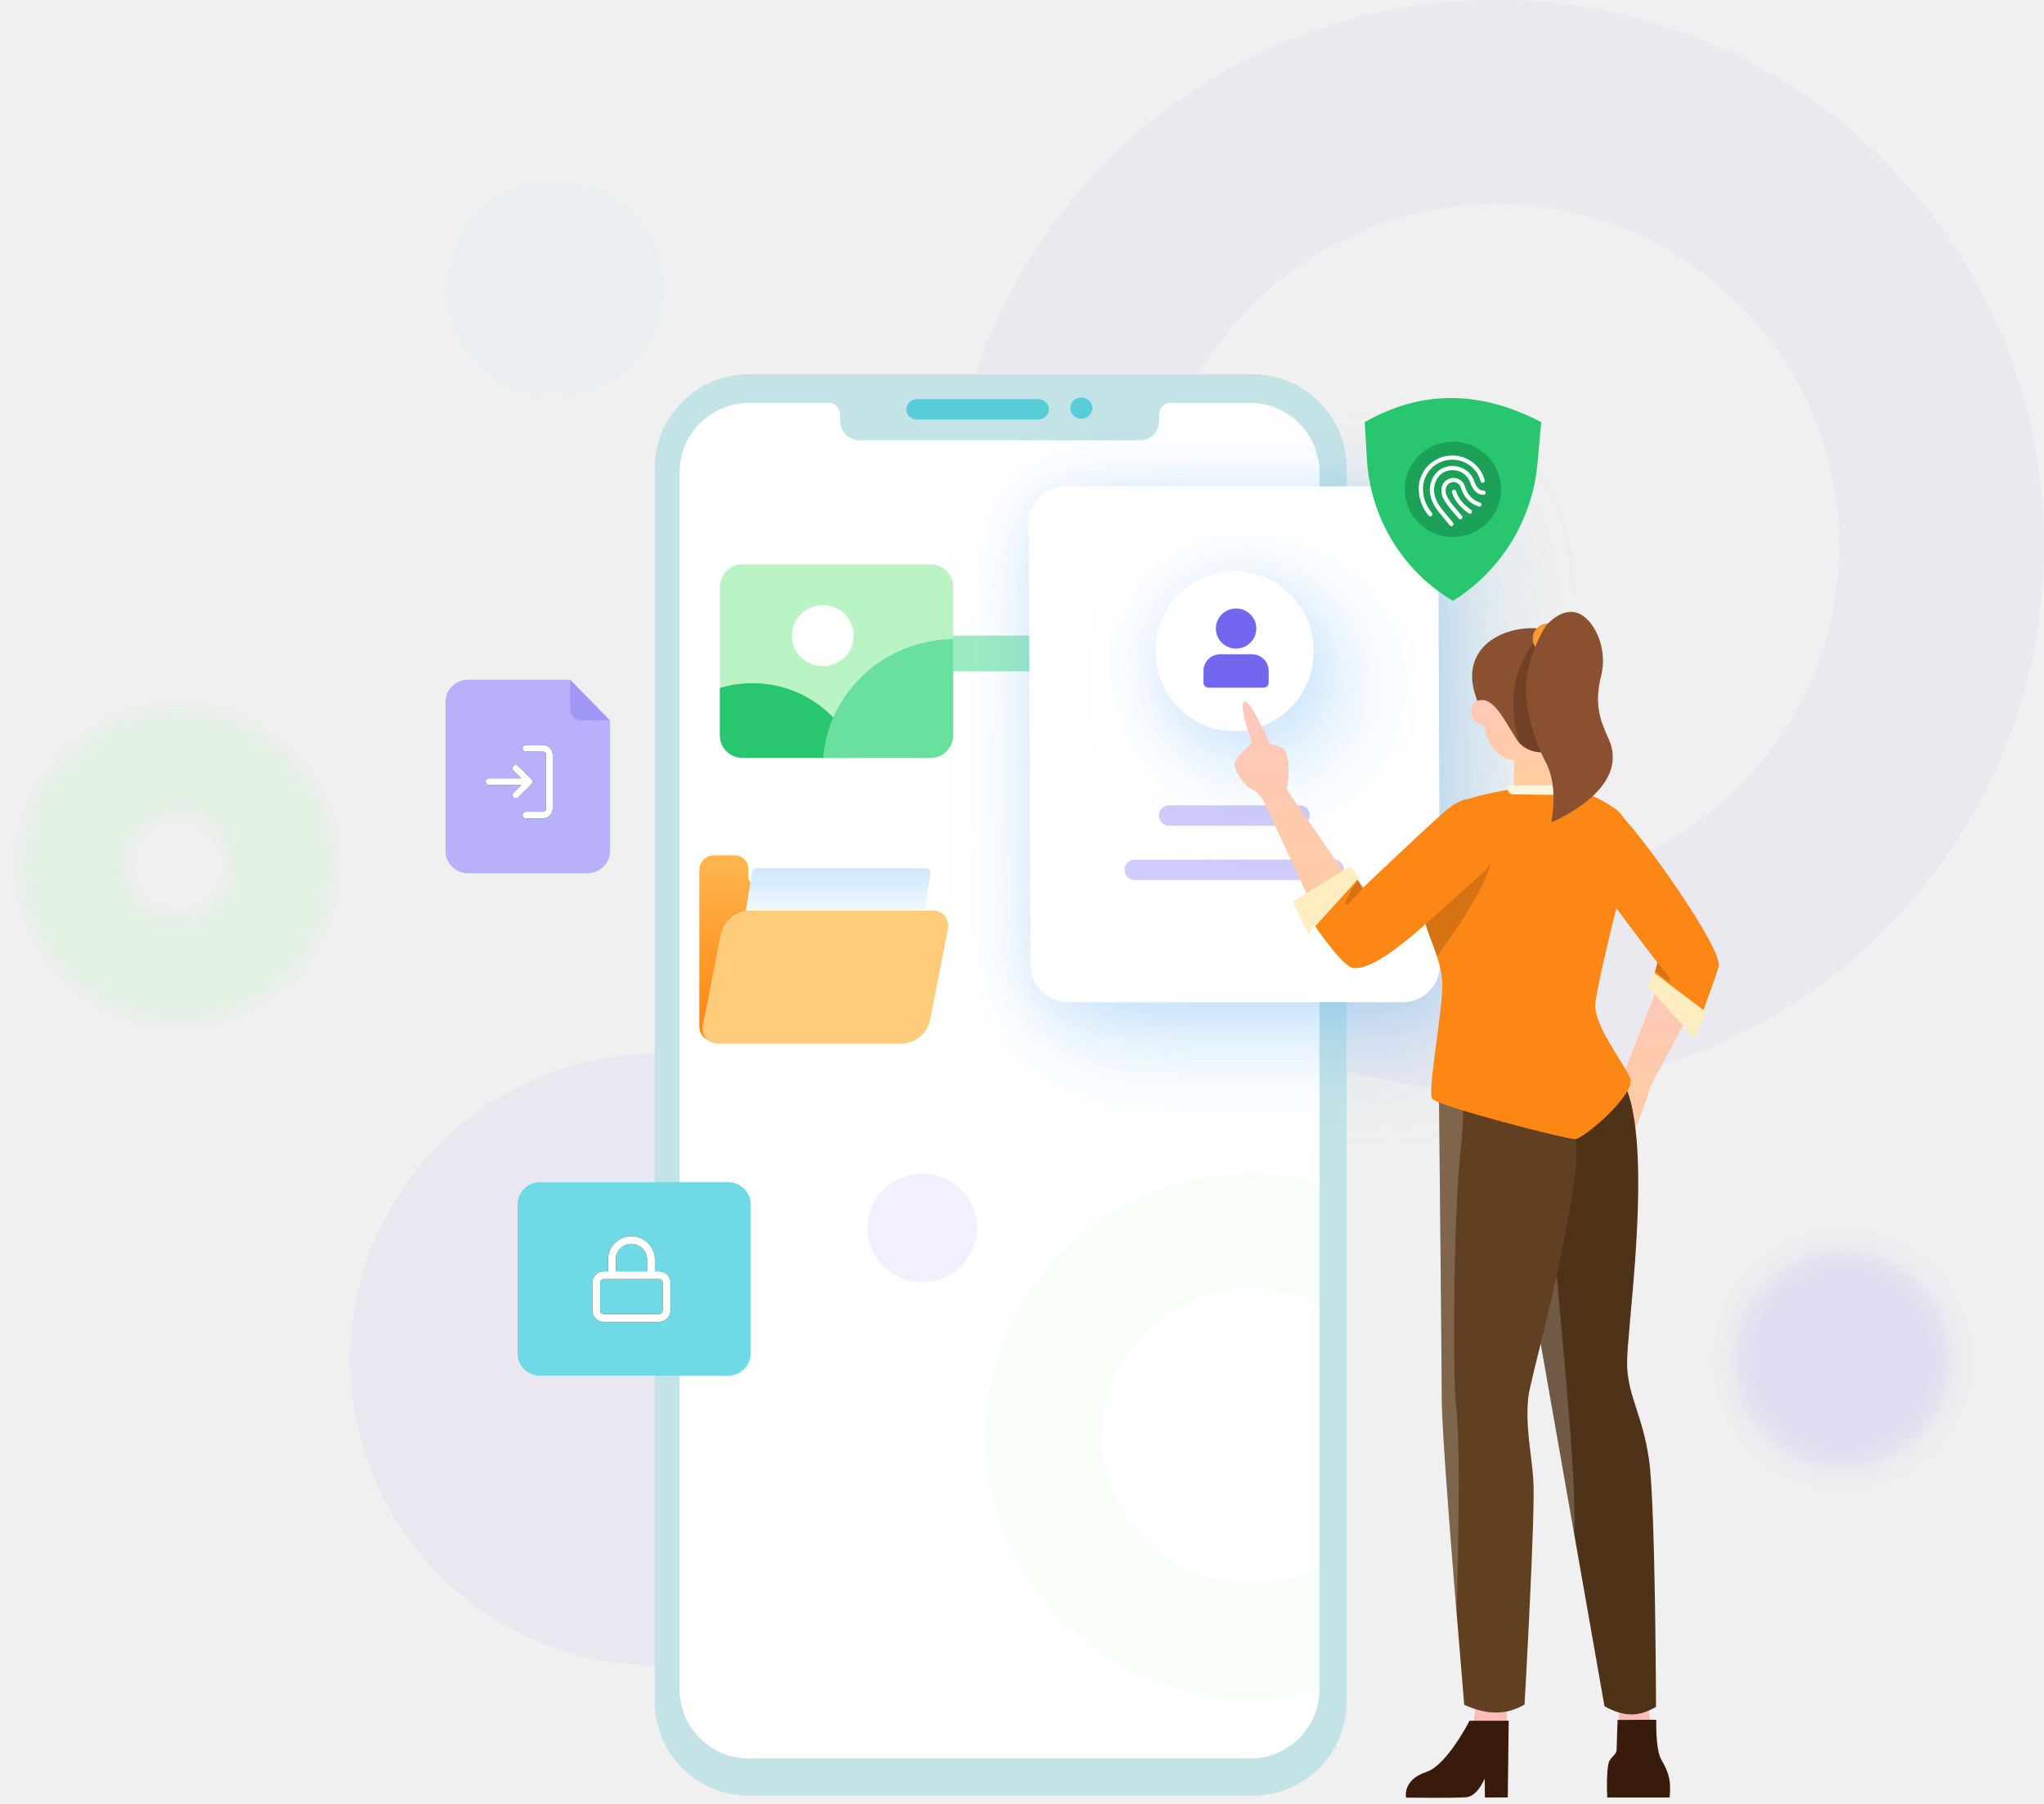
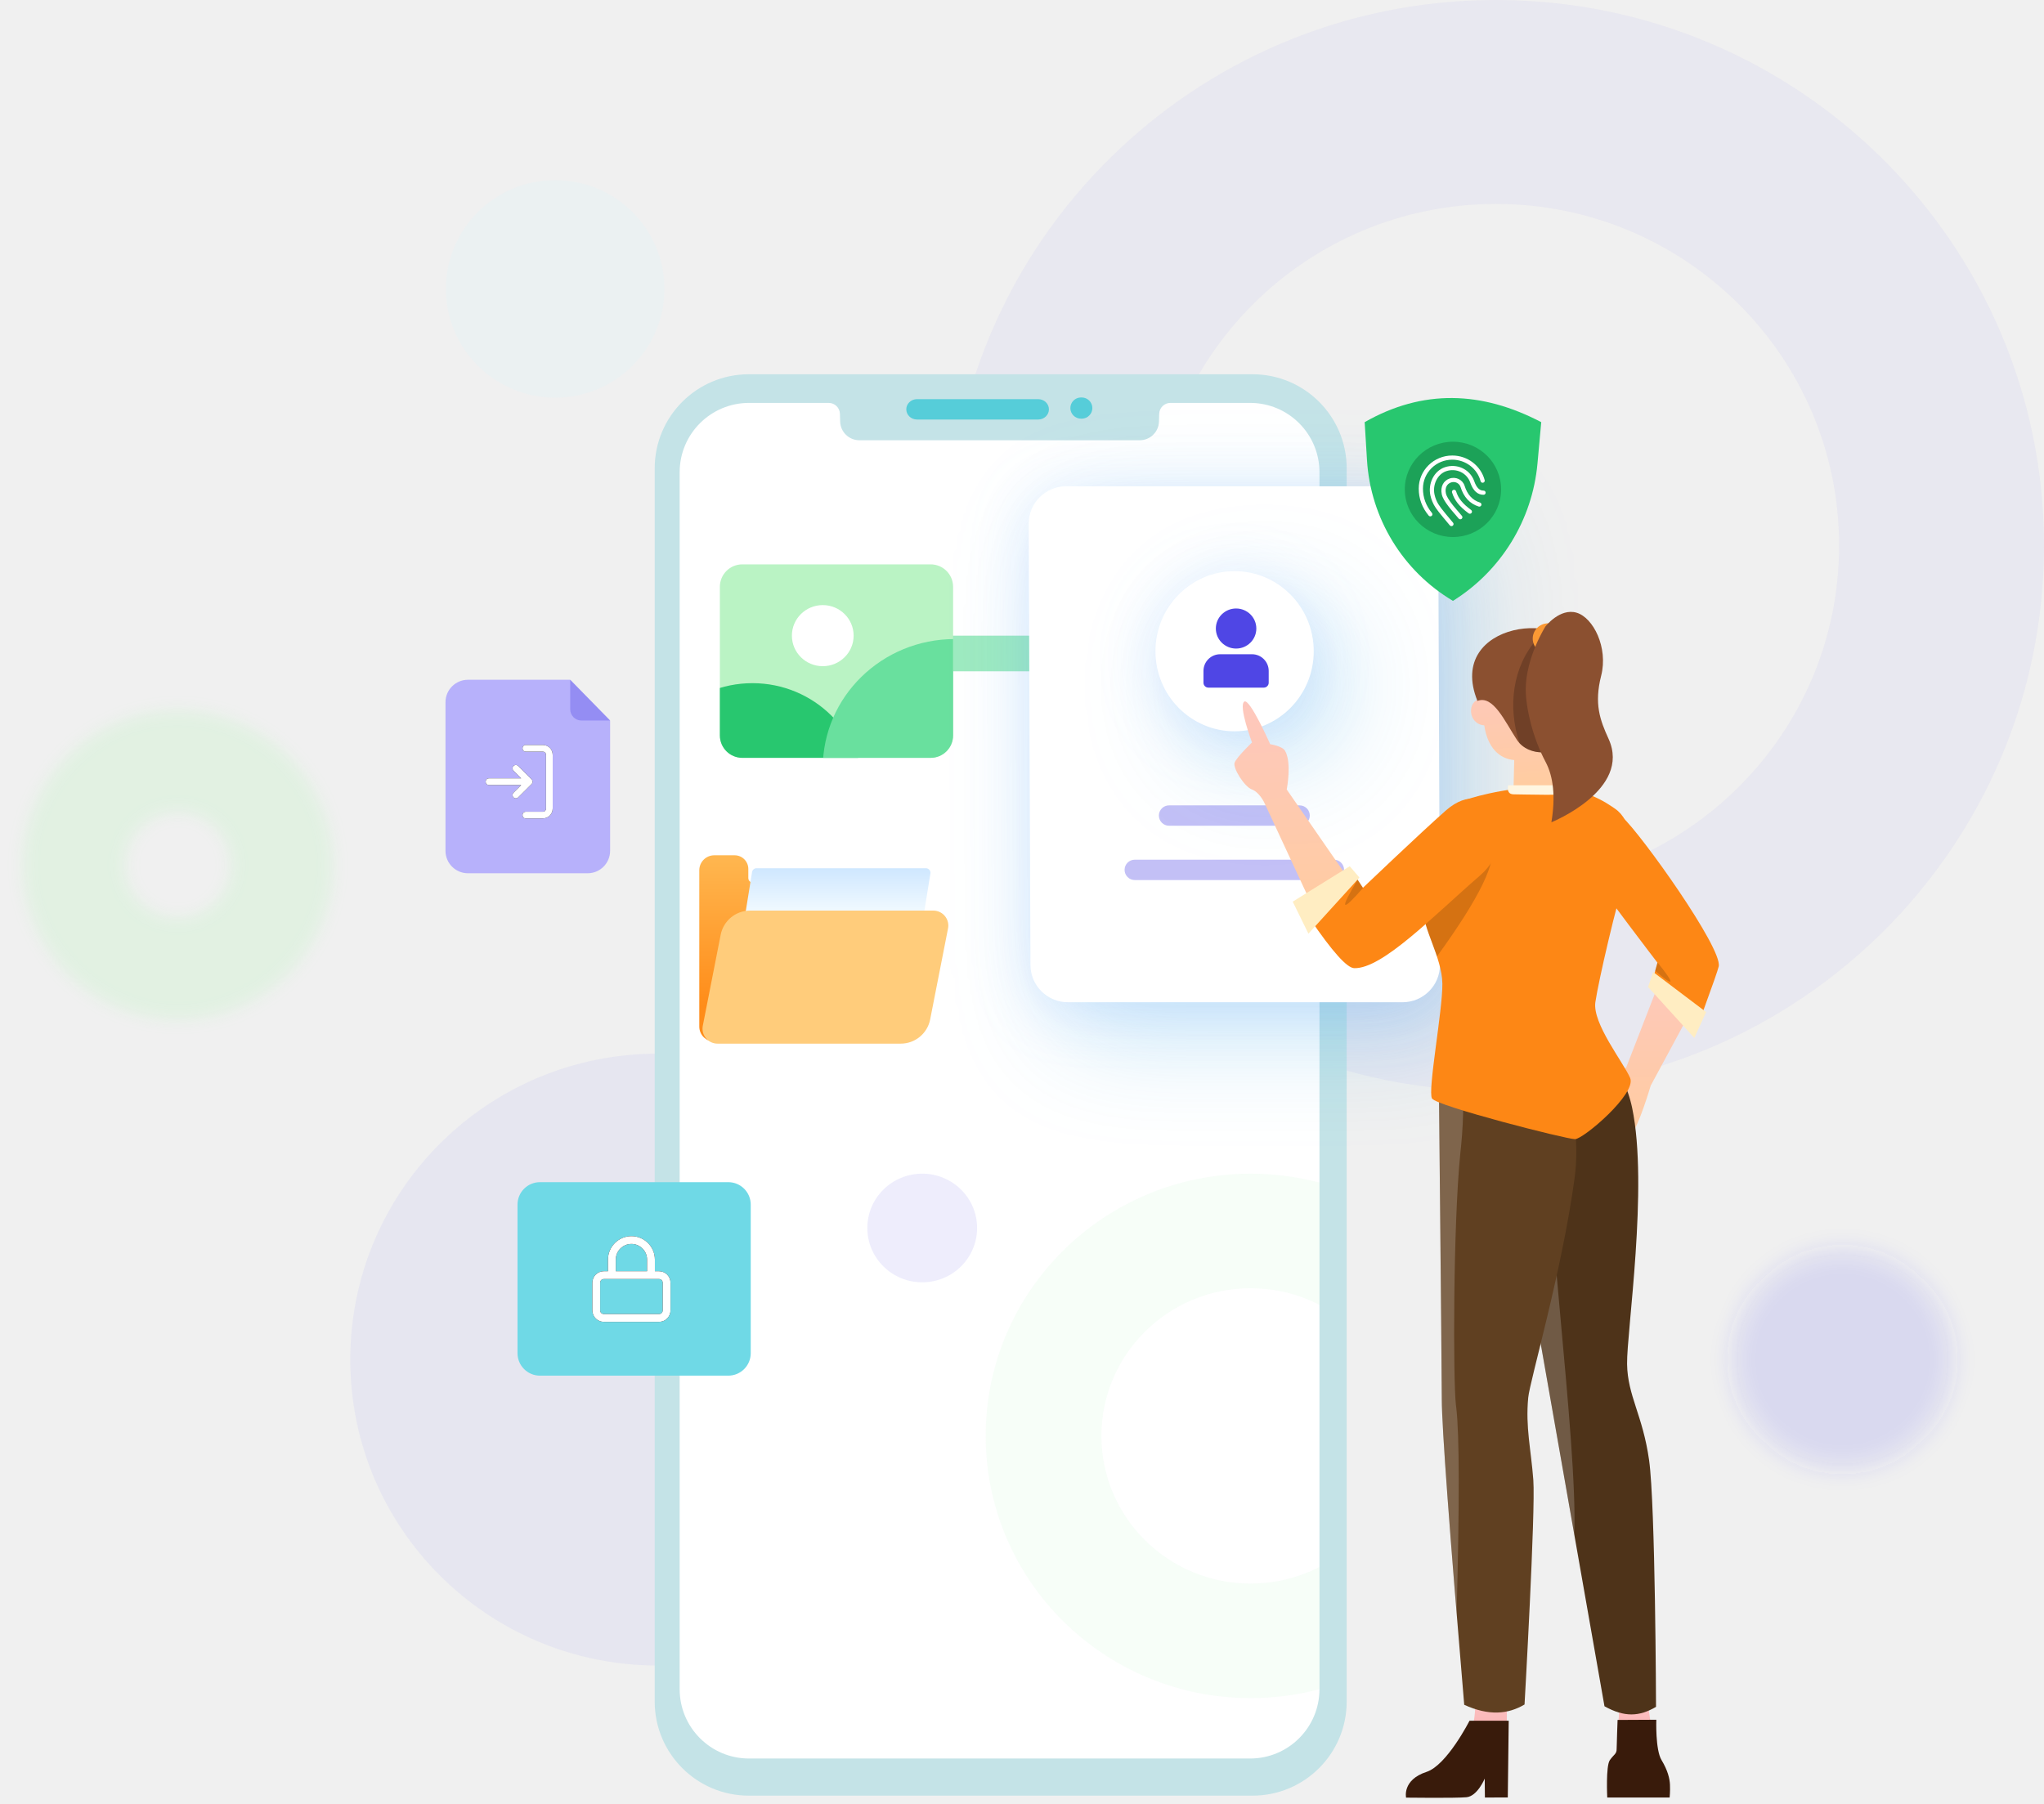
<svg xmlns="http://www.w3.org/2000/svg" xmlns:xlink="http://www.w3.org/1999/xlink" width="546px" height="482px" viewBox="0 0 546 482" version="1.1">
  <defs>
    <filter x="-7.2%" y="-7.3%" width="114.5%" height="114.5%" filterUnits="objectBoundingBox" id="filter-1">
      <feGaussianBlur stdDeviation="2" in="SourceGraphic" />
    </filter>
    <filter x="-15.4%" y="-15.5%" width="130.8%" height="131.0%" filterUnits="objectBoundingBox" id="filter-2">
      <feGaussianBlur stdDeviation="3" in="SourceGraphic" />
    </filter>
    <path d="M18.522,0 L39.813,0 C41.436,5.90080916e-16 42.764,1.29 42.811,2.912 L42.872,4.988 C42.953,7.767 45.229,9.977 48.008,9.977 L122.898,9.977 C125.677,9.977 127.953,7.767 128.034,4.988 L128.094,2.912 C128.142,1.29 129.47,7.42186714e-16 131.093,0 L152.384,0 C162.613,-1.87911363e-15 170.906,8.293 170.906,18.522 L170.906,343.682 C170.906,353.912 162.613,362.204 152.384,362.204 L18.522,362.204 C8.293,362.204 8.35816978e-15,353.912 0,343.682 L0,18.522 C-4.8054561e-15,8.293 8.293,-8.77902741e-15 18.522,0 Z" id="path-3" />
    <linearGradient x1="50%" y1="81.177%" x2="50%" y2="-34.513%" id="linearGradient-5">
      <stop stop-color="#FF8C19" offset="0%" />
      <stop stop-color="#FFC967" offset="100%" />
    </linearGradient>
    <linearGradient x1="62.11%" y1="31.381%" x2="62.11%" y2="-27.478%" id="linearGradient-6">
      <stop stop-color="#F8FDFF" offset="0%" />
      <stop stop-color="#AAD4FF" offset="100%" />
    </linearGradient>
    <path d="M19.69,3.569 L19.69,17.846 C19.69,19.362 18.527,20.522 17.005,20.522 L12.53,20.522 C11.993,20.522 11.635,20.165 11.635,19.63 C11.635,19.095 11.993,18.738 12.53,18.738 L17.005,18.738 C17.542,18.738 17.9,18.381 17.9,17.846 L17.9,3.569 C17.9,3.034 17.542,2.677 17.005,2.677 L12.53,2.677 C11.993,2.677 11.635,2.32 11.635,1.785 C11.635,1.249 11.993,0.892 12.53,0.892 L17.005,0.892 C18.527,0.892 19.69,2.052 19.69,3.569 Z M14.231,11.064 C14.32,10.886 14.32,10.618 14.231,10.35 C14.141,10.261 14.141,10.172 14.052,10.083 L10.472,6.514 C10.114,6.157 9.577,6.157 9.219,6.514 C8.861,6.871 8.861,7.406 9.219,7.763 L11.277,9.815 L2.685,9.815 C2.148,9.815 1.79,10.172 1.79,10.707 C1.79,11.243 2.148,11.6 2.685,11.6 L11.277,11.6 L9.219,13.652 C8.861,14.009 8.861,14.544 9.219,14.901 C9.398,15.079 9.666,15.169 9.845,15.169 C10.024,15.169 10.293,15.079 10.472,14.901 L14.052,11.332 C14.141,11.243 14.231,11.153 14.231,11.064 Z" id="path-7" />
    <path d="M19.839,10.41 L18.795,10.41 L18.795,7.287 C18.795,3.852 15.976,1.041 12.53,1.041 C9.084,1.041 6.265,3.852 6.265,7.287 L6.265,10.41 L5.221,10.41 C3.446,10.41 2.088,11.763 2.088,13.533 L2.088,20.82 C2.088,22.589 3.446,23.943 5.221,23.943 L19.839,23.943 C21.615,23.943 22.972,22.589 22.972,20.82 L22.972,13.533 C22.972,11.763 21.615,10.41 19.839,10.41 Z M8.353,7.287 C8.353,4.997 10.233,3.123 12.53,3.123 C14.827,3.123 16.707,4.997 16.707,7.287 L16.707,10.41 L8.353,10.41 L8.353,7.287 Z M20.884,20.82 C20.884,21.444 20.466,21.861 19.839,21.861 L5.221,21.861 C4.594,21.861 4.177,21.444 4.177,20.82 L4.177,13.533 C4.177,12.908 4.594,12.492 5.221,12.492 L19.839,12.492 C20.466,12.492 20.884,12.908 20.884,13.533 L20.884,20.82 Z" id="path-9" />
    <path d="M6,0 L56.3,0 C59.614,-1.4968968e-15 62.3,2.686 62.3,6 L62.3,45.698 C62.3,49.011 59.614,51.698 56.3,51.698 L6,51.698 C2.686,51.698 -4.82366169e-16,49.011 0,45.698 L0,6 C-1.29399067e-15,2.686 2.686,-2.79460044e-16 6,0 Z" id="path-11" />
    <path d="M10.04,1.03111251e-13 L99.431,1.03111251e-13 C104.938,1.03875937e-13 109.409,4.453 109.431,9.96 L109.901,127.821 C109.923,133.343 105.464,137.838 99.941,137.86 C99.928,137.86 99.914,137.86 99.901,137.86 L10.51,137.86 C5.003,137.86 0.532,133.407 0.51,127.9 L0.04,10.04 C0.018,4.517 4.477,0.022 10,7.94958278e-05 C10.013,2.6498662e-05 10.027,9.95609792e-14 10.04,1.03111251e-13 Z" id="path-13" />
    <filter x="-35.0%" y="-27.2%" width="184.5%" height="167.5%" filterUnits="objectBoundingBox" id="filter-14">
      <feOffset dx="8" dy="9" in="SourceAlpha" result="shadowOffsetOuter1" />
      <feGaussianBlur stdDeviation="14" in="shadowOffsetOuter1" result="shadowBlurOuter1" />
      <feColorMatrix values="0 0 0 0 0.076   0 0 0 0 0.583   0 0 0 0 0.879  0 0 0 0.229 0" type="matrix" in="shadowBlurOuter1" result="shadowMatrixOuter1" />
      <feOffset dx="0" dy="2" in="SourceAlpha" result="shadowOffsetOuter2" />
      <feGaussianBlur stdDeviation="7.5" in="shadowOffsetOuter2" result="shadowBlurOuter2" />
      <feColorMatrix values="0 0 0 0 0.504   0 0 0 0 0.7   0 0 0 0 1  0 0 0 0.234 0" type="matrix" in="shadowBlurOuter2" result="shadowMatrixOuter2" />
      <feMerge>
        <feMergeNode in="shadowMatrixOuter1" />
        <feMergeNode in="shadowMatrixOuter2" />
      </feMerge>
    </filter>
    <ellipse id="path-15" cx="21.141" cy="21.394" rx="21.141" ry="21.394" />
    <filter x="-91.1%" y="-87.6%" width="320.0%" height="317.4%" filterUnits="objectBoundingBox" id="filter-16">
      <feOffset dx="8" dy="9" in="SourceAlpha" result="shadowOffsetOuter1" />
      <feGaussianBlur stdDeviation="14" in="shadowOffsetOuter1" result="shadowBlurOuter1" />
      <feColorMatrix values="0 0 0 0 0.076   0 0 0 0 0.583   0 0 0 0 0.879  0 0 0 0.229 0" type="matrix" in="shadowBlurOuter1" result="shadowMatrixOuter1" />
      <feOffset dx="0" dy="2" in="SourceAlpha" result="shadowOffsetOuter2" />
      <feGaussianBlur stdDeviation="7.5" in="shadowOffsetOuter2" result="shadowBlurOuter2" />
      <feColorMatrix values="0 0 0 0 0.504   0 0 0 0 0.7   0 0 0 0 1  0 0 0 0.234 0" type="matrix" in="shadowBlurOuter2" result="shadowMatrixOuter2" />
      <feMerge>
        <feMergeNode in="shadowMatrixOuter1" />
        <feMergeNode in="shadowMatrixOuter2" />
      </feMerge>
    </filter>
    <linearGradient x1="47.237%" y1="-28.186%" x2="50%" y2="91.05%" id="linearGradient-17">
      <stop stop-color="#FDC6C6" offset="0%" />
      <stop stop-color="#FFCCA1" offset="100%" />
    </linearGradient>
    <linearGradient x1="45.73%" y1="-28.186%" x2="50%" y2="91.05%" id="linearGradient-18">
      <stop stop-color="#FDC6C6" offset="0%" />
      <stop stop-color="#FAB2B2" offset="100%" />
    </linearGradient>
    <linearGradient x1="44.539%" y1="-28.186%" x2="50%" y2="91.05%" id="linearGradient-19">
      <stop stop-color="#FDC6C6" offset="0%" />
      <stop stop-color="#FAB2B2" offset="100%" />
    </linearGradient>
    <linearGradient x1="44.055%" y1="-28.186%" x2="50%" y2="91.05%" id="linearGradient-20">
      <stop stop-color="#FDC6C6" offset="0%" />
      <stop stop-color="#FFCCA1" offset="100%" />
    </linearGradient>
    <linearGradient x1="47.831%" y1="-28.186%" x2="50%" y2="91.05%" id="linearGradient-21">
      <stop stop-color="#FDC6C6" offset="0%" />
      <stop stop-color="#FFCCA1" offset="100%" />
    </linearGradient>
  </defs>
  <g id="📝-Pages-New" stroke="none" stroke-width="1" fill="none" fill-rule="evenodd">
    <g id="Not-Authorized" transform="translate(-444, -309)">
      <g id="Illustration" transform="translate(450, 309)">
        <g id="Shape">
-           <path d="M393.598,0 C474.454,0 540,65.259 540,145.76 C540,226.261 474.454,291.52 393.598,291.52 C312.742,291.52 247.196,226.261 247.196,145.76 C247.196,65.259 312.742,0 393.598,0 Z M393.598,54.49 C342.969,54.49 301.926,95.353 301.926,145.76 C301.926,196.167 342.969,237.031 393.598,237.031 C444.227,237.031 485.27,196.167 485.27,145.76 C485.27,95.353 444.227,54.49 393.598,54.49 Z" id="Oval" fill="#7367F0" fill-rule="nonzero" opacity="0.053" />
+           <path d="M393.598,0 C474.454,0 540,65.259 540,145.76 C540,226.261 474.454,291.52 393.598,291.52 C312.742,291.52 247.196,226.261 247.196,145.76 C247.196,65.259 312.742,0 393.598,0 Z M393.598,54.49 C342.969,54.49 301.926,95.353 301.926,145.76 C301.926,196.167 342.969,237.031 393.598,237.031 C444.227,237.031 485.27,196.167 485.27,145.76 C485.27,95.353 444.227,54.49 393.598,54.49 Z" id="Oval" fill="#4F46E5" fill-rule="nonzero" opacity="0.053" />
          <path d="M41.503,189.806 C64.425,189.806 83.007,208.306 83.007,231.128 C83.007,253.949 64.425,272.449 41.503,272.449 C18.582,272.449 0,253.949 0,231.128 C0,208.306 18.582,189.806 41.503,189.806 Z M41.503,217.051 C33.695,217.051 27.365,223.353 27.365,231.128 C27.365,238.902 33.695,245.204 41.503,245.204 C49.312,245.204 55.642,238.902 55.642,231.128 C55.642,223.353 49.312,217.051 41.503,217.051 Z" id="Oval" fill="#8BF78F" fill-rule="nonzero" opacity="0.141" filter="url(#filter-1)" />
-           <ellipse id="Oval" fill-opacity="0.061" fill="#7367F0" cx="169.662" cy="363.265" rx="82.095" ry="81.735" />
+           <ellipse id="Oval" fill-opacity="0.061" fill="#4F46E5" cx="169.662" cy="363.265" rx="82.095" ry="81.735" />
          <ellipse id="Oval" fill="#CEF5FF" opacity="0.141" cx="142.297" cy="77.194" rx="29.189" ry="29.061" />
-           <ellipse id="Oval" fill-opacity="0.136" fill="#7367F0" filter="url(#filter-2)" cx="486.182" cy="363.265" rx="29.189" ry="29.061" />
+           <ellipse id="Oval" fill-opacity="0.136" fill="#4F46E5" filter="url(#filter-2)" cx="486.182" cy="363.265" rx="29.189" ry="29.061" />
        </g>
        <g id="File-Organizer" transform="translate(113, 100)">
          <g id="Phone3" transform="translate(55.88661, 0)">
            <path d="M25.137,0 L159.708,0 C173.591,-2.55022564e-15 184.845,11.254 184.845,25.137 L184.845,354.641 C184.845,368.523 173.591,379.778 159.708,379.778 L25.137,379.778 C11.254,379.778 2.9341734e-15,368.523 -2.60392312e-14,354.641 L-2.60392312e-14,25.137 C-3.4844809e-14,11.254 11.254,2.55022564e-15 25.137,0 Z" id="Rectangle" fill="#C4E3E7" />
            <g id="Group-48" transform="translate(6.66654, 7.653065)">
              <mask id="mask-4" fill="white">
                <use xlink:href="#path-3" />
              </mask>
              <use id="Rectangle" fill="#FFFFFF" xlink:href="#path-3" />
-               <ellipse id="Oval" fill="#7367F0" opacity="0.099" mask="url(#mask-4)" cx="64.795" cy="220.451" rx="14.659" ry="14.512" />
+               <ellipse id="Oval" fill="#4F46E5" opacity="0.099" mask="url(#mask-4)" cx="64.795" cy="220.451" rx="14.659" ry="14.512" />
              <path d="M152.519,205.94 C191.606,205.94 223.293,237.309 223.293,276.004 C223.293,314.699 191.606,346.068 152.519,346.068 C113.431,346.068 81.744,314.699 81.744,276.004 C81.744,237.309 113.431,205.94 152.519,205.94 Z M152.519,236.55 C130.508,236.55 112.665,254.214 112.665,276.004 C112.665,297.793 130.508,315.457 152.519,315.457 C174.529,315.457 192.372,297.793 192.372,276.004 C192.372,254.214 174.529,236.55 152.519,236.55 Z" id="Oval" fill="#C8F5D0" opacity="0.141" mask="url(#mask-4)" />
              <path d="M25.58,62.184 L146.612,62.184 C149.242,62.184 151.373,64.316 151.373,66.946 C151.373,69.575 149.242,71.707 146.612,71.707 L25.58,71.707 C22.951,71.707 20.819,69.575 20.819,66.946 C20.819,64.316 22.951,62.184 25.58,62.184 Z" id="Rectangle" fill-opacity="0.642" fill="#68DE9E" mask="url(#mask-4)" />
            </g>
            <path d="M102.442,6.649 C104.023,6.649 105.305,7.867 105.305,9.37 C105.305,10.839 104.079,12.036 102.547,12.089 L102.442,12.091 L70.068,12.091 C68.487,12.091 67.205,10.872 67.205,9.37 C67.205,7.9 68.43,6.703 69.963,6.651 L70.068,6.649 L102.442,6.649 Z" id="Path" fill="#56CDD9" fill-rule="nonzero" />
            <path d="M114.044,6.195 C115.625,6.195 116.907,7.464 116.907,9.03 C116.907,10.56 115.682,11.807 114.149,11.862 L114.044,11.864 L113.894,11.864 C112.313,11.864 111.031,10.595 111.031,9.03 C111.031,7.499 112.256,6.252 113.789,6.197 L113.894,6.195 L114.044,6.195 Z" id="Path" fill="#56CDD9" fill-rule="nonzero" />
          </g>
          <g id="Group-37" transform="translate(67.79688, 127.8836)">
            <path d="M4,0.64 L9.445,0.64 C11.462,0.64 13.097,2.275 13.097,4.292 L13.097,6.725 C13.097,7.398 13.643,7.944 14.316,7.944 L55.484,7.944 C57.693,7.944 59.484,9.735 59.484,11.944 L59.484,46.403 C59.484,48.613 57.693,50.403 55.484,50.403 L4,50.403 C1.791,50.403 6.42046992e-16,48.613 0,46.403 L0,4.64 C-2.705415e-16,2.431 1.791,0.64 4,0.64 Z" id="Rectangle" fill="url(#linearGradient-5)" />
            <path d="M15.3,4.096 L60.53,4.096 C61.203,4.096 61.749,4.642 61.749,5.315 C61.749,5.38 61.744,5.445 61.734,5.509 L54.944,47.65 C54.848,48.241 54.338,48.676 53.74,48.676 L8.51,48.676 C7.837,48.676 7.291,48.13 7.291,47.456 C7.291,47.391 7.296,47.326 7.307,47.262 L14.097,5.121 C14.192,4.53 14.702,4.096 15.3,4.096 Z" id="Rectangle" fill="url(#linearGradient-6)" />
            <path d="M66.445,20.188 L61.669,44.507 C60.932,48.259 57.642,50.965 53.819,50.965 L4.862,50.965 C2.653,50.965 0.862,49.174 0.862,46.965 C0.862,46.706 0.887,46.448 0.937,46.194 L5.713,21.875 C6.45,18.123 9.739,15.417 13.563,15.417 L62.52,15.417 C64.729,15.417 66.52,17.208 66.52,19.417 C66.52,19.676 66.495,19.934 66.445,20.188 Z" id="Rectangle" fill="#FFCC7B" />
          </g>
          <g id="Group-28" transform="translate(0, 81.62785)">
            <path d="M6,0 L33.316,0 L33.316,0 L43.976,10.884 L43.976,45.698 C43.976,49.011 41.29,51.698 37.976,51.698 L6,51.698 C2.686,51.698 4.05812251e-16,49.011 0,45.698 L0,6 C-4.05812251e-16,2.686 2.686,6.08718376e-16 6,0 Z" id="Rectangle" fill="#B7B1FB" />
            <g id="Icon" transform="translate(8.950131, 16.52257)">
              <mask id="mask-8" fill="white">
                <use xlink:href="#path-7" />
              </mask>
              <use id="Mask" fill="#000000" fill-rule="nonzero" xlink:href="#path-7" />
              <g id="Group" mask="url(#mask-8)" fill="#FFFFFF">
                <g id="Icon-Color">
                  <rect id="🎨-Icon-Color" x="0" y="0" width="21.48" height="21.415" />
                </g>
              </g>
            </g>
-             <path d="M43.976,10.884 L36.316,10.884 C34.659,10.884 33.316,9.541 33.316,7.884 L33.316,0 L33.316,0 L43.976,10.884 Z" id="Path" fill="#7367F0" fill-rule="nonzero" opacity="0.34" />
+             <path d="M43.976,10.884 L36.316,10.884 C34.659,10.884 33.316,9.541 33.316,7.884 L33.316,0 L33.316,0 L43.976,10.884 Z" id="Path" fill="#4F46E5" fill-rule="nonzero" opacity="0.34" />
          </g>
          <g id="Group" transform="translate(19.23965, 215.8603)">
            <path d="M6,0 L56.3,0 C59.614,-4.44006117e-15 62.3,2.686 62.3,6 L62.3,45.698 C62.3,49.011 59.614,51.698 56.3,51.698 L6,51.698 C2.686,51.698 1.29399067e-15,49.011 0,45.698 L0,6 C4.82366169e-16,2.686 2.686,-2.79460044e-16 6,0 Z" id="Rectangle" fill="#6FD9E6" />
            <g transform="translate(17.90026, 13.38415)" id="Icon">
              <mask id="mask-10" fill="white">
                <use xlink:href="#path-9" />
              </mask>
              <use id="Mask" fill="#000000" fill-rule="nonzero" xlink:href="#path-9" />
              <g id="Group" mask="url(#mask-10)" fill="#FFFFFF">
                <g id="Icon-Color">
                  <rect id="🎨-Icon-Color" x="0" y="0" width="25.06" height="24.984" />
                </g>
              </g>
            </g>
          </g>
          <g id="Group-34" transform="translate(73.29392, 50.79066)">
            <mask id="mask-12" fill="white">
              <use xlink:href="#path-11" />
            </mask>
            <use id="Rectangle" fill="#BAF3C4" fill-rule="nonzero" xlink:href="#path-11" />
            <ellipse id="Oval" fill="#FFFFFF" mask="url(#mask-12)" cx="27.485" cy="19.046" rx="8.246" ry="8.163" />
            <ellipse id="Oval" fill="#28C76F" mask="url(#mask-12)" cx="8.704" cy="61.221" rx="29.776" ry="29.477" />
            <ellipse id="Oval" fill="#69E09E" mask="url(#mask-12)" cx="62.758" cy="54.419" rx="35.273" ry="34.465" />
          </g>
          <g id="Group-23" transform="translate(155.7496, 29.93021)">
            <g id="Rectangle">
              <use fill="black" fill-opacity="1" filter="url(#filter-14)" xlink:href="#path-13" />
              <use fill="#FFFFFF" fill-rule="evenodd" xlink:href="#path-13" />
            </g>
-             <path d="M37.536,85.256 L72.405,85.256 C73.908,85.256 75.126,86.474 75.126,87.977 C75.126,89.479 73.908,90.698 72.405,90.698 L37.536,90.698 C36.033,90.698 34.815,89.479 34.815,87.977 C34.815,86.474 36.033,85.256 37.536,85.256 Z" id="Rectangle" fill="#7367F0" fill-rule="nonzero" opacity="0.34" />
-             <path d="M28.374,99.767 L81.567,99.767 C83.07,99.767 84.288,100.986 84.288,102.488 C84.288,103.991 83.07,105.209 81.567,105.209 L28.374,105.209 C26.871,105.209 25.653,103.991 25.653,102.488 C25.653,100.986 26.871,99.767 28.374,99.767 Z" id="Rectangle" fill="#7367F0" fill-rule="nonzero" opacity="0.34" />
+             <path d="M37.536,85.256 L72.405,85.256 C73.908,85.256 75.126,86.474 75.126,87.977 C75.126,89.479 73.908,90.698 72.405,90.698 L37.536,90.698 C36.033,90.698 34.815,89.479 34.815,87.977 C34.815,86.474 36.033,85.256 37.536,85.256 Z" id="Rectangle" fill="#4F46E5" fill-rule="nonzero" opacity="0.34" />
+             <path d="M28.374,99.767 L81.567,99.767 C83.07,99.767 84.288,100.986 84.288,102.488 C84.288,103.991 83.07,105.209 81.567,105.209 L28.374,105.209 C26.871,105.209 25.653,103.991 25.653,102.488 C25.653,100.986 26.871,99.767 28.374,99.767 Z" id="Rectangle" fill="#4F46E5" fill-rule="nonzero" opacity="0.34" />
            <g id="Icon8" transform="translate(33.89844, 22.6744)">
              <g id="Oval">
                <use fill="black" fill-opacity="1" filter="url(#filter-16)" xlink:href="#path-15" />
                <use fill="#FFFFFF" fill-rule="evenodd" xlink:href="#path-15" />
              </g>
-               <g id="Group-70" transform="translate(12.82644, 9.976738)" fill="#7367F0">
+               <g id="Group-70" transform="translate(12.82644, 9.976738)" fill="#4F46E5">
                <path d="M12.964,12.223 C15.428,12.223 17.426,14.221 17.426,16.684 L17.426,19.834 C17.426,20.559 16.838,21.146 16.114,21.146 L1.312,21.146 C0.587,21.146 4.0466296e-12,20.559 4.04654088e-12,19.834 L4.04654088e-12,16.684 C4.04623913e-12,14.221 1.997,12.223 4.461,12.223 L12.964,12.223 Z M8.713,9.70779013e-13 C11.7,9.70779013e-13 14.121,2.397 14.121,5.354 C14.121,8.31 11.7,10.707 8.713,10.707 C5.726,10.707 3.305,8.31 3.305,5.354 C3.305,2.397 5.726,9.70779013e-13 8.713,9.70779013e-13 Z" id="Combined-Shape" />
              </g>
            </g>
          </g>
          <g id="Wom3.5" transform="translate(210.72, 63.48833)">
            <g id="RArm" transform="translate(91.27213, 52.02436)">
              <path d="M13.589,69.931 C13.589,69.931 3.859,80.464 4.535,81.413 C5.212,82.368 10.254,79.818 10.254,79.818 C10.254,79.818 4.347,90.666 5.712,91.408 C7.075,92.15 13.762,90.174 15.729,87.9 C17.696,85.627 20.351,74.517 20.351,74.517 L34.469,44.885 L22.989,41.583 L13.589,69.931 Z" id="Path" fill="url(#linearGradient-17)" transform="translate(19.48525, 66.57517) rotate(2.866471) translate(-19.48525, -66.57517) " />
              <path d="M2.966,16.229 C7.269,22.847 21.752,41.708 21.752,41.708 C21.752,41.708 21.4,42.962 20.697,45.471 L34.006,54.504 C36.527,47.61 37.897,43.678 38.116,42.708 C39.198,37.909 17.331,7.285 12.435,2.86 C4.726,-4.108 -3.609,6.115 2.966,16.229 Z" id="Path" fill="#FD8715" />
              <path d="M25.214,46.715 C25.379,46.395 24.232,44.704 21.773,41.64 L21.148,43.875 C23.693,46.088 25.048,47.034 25.214,46.715 Z" id="Path" fill-opacity="0.16" fill="#000000" />
              <polygon id="Path-70" fill="#FFEDC2" points="20.614 44.208 34.754 54.898 31.603 61.811 19.24 48.198" />
            </g>
            <g id="RLeg" transform="translate(67.4886, 111.1149)">
              <polygon id="Path" fill="url(#linearGradient-18)" points="35.472 179.674 34.686 192.922 44.754 193.181 42.862 179.674" />
              <path d="M35.718,184.893 C35.718,184.893 36,192.871 34.331,195.656 C32.652,198.442 32.143,200.601 32.069,202.267 C31.989,204.052 32.16,205.67 32.16,205.67 L48.824,205.67 C48.824,205.67 49.241,197.277 48.137,195.694 C47.034,194.111 46.31,194.084 46.31,192.685 C46.301,191.287 46.062,184.946 46.062,184.946 L35.718,184.893 Z" id="Path" fill="#391B0B" transform="translate(40.47459, 195.2817) scale(-1, 1) translate(-40.47459, -195.2817) " />
              <path d="M0,2.811 L26.118,-1.03111251e-13 L26.502,0.353 C28.363,2.109 36.453,10.263 38.777,21.409 C43.166,42.451 37.293,81.314 37.422,89.836 C37.546,98.358 41.614,103.5 43.305,115.549 C44.995,127.599 45.155,181.449 45.155,181.449 C40.673,184.078 36.729,184.266 31.385,181.291 L0,2.811 Z" id="Path" fill="#4E3319" />
              <path d="M23.33,135.481 L6.9980434e-14,2.811 L14.522,1.248 C15.169,47.337 24.199,109.638 23.33,135.481 Z" id="Path" fill-opacity="0.192" fill="#FFFFFF" />
            </g>
            <g id="LLeg" transform="translate(45.20709, 114.7656)">
              <path d="M27.631,174.631 L19.046,174.768 C19.422,180.65 18.51,184.587 16.309,186.579 L16.128,186.736 C12.143,190.043 27.519,188.849 27.519,188.849 L27.631,174.631 Z" id="Path" fill="url(#linearGradient-19)" />
              <path d="M0.602,181.508 L0.849,202.012 L6.962,202.017 L7.015,196.964 C7.015,196.964 8.944,201.675 11.891,201.947 C14.847,202.219 28.018,202.052 28.018,202.052 C28.018,202.052 29.113,197.322 22.556,195.174 C17.103,193.389 11.073,181.508 11.073,181.508 L0.602,181.508 Z" id="Path" fill="#391B0B" transform="translate(14.34422, 191.8053) scale(-1, 1) translate(-14.34422, -191.8053) " />
              <path d="M9.326,0.984 L38.654,0 L38.873,0.402 C40.296,3.074 48.094,18.718 45.686,36.501 C42.306,61.461 33.715,90.723 33.294,95.193 C32.544,103.163 34.044,108.933 34.659,117.165 C35.274,125.397 32.314,177.168 32.314,177.168 C27.962,179.76 22.783,180.268 16.199,177.246 C12.237,130.366 10.241,103.216 10.212,95.796 C10.168,84.668 9.326,0.984 9.326,0.984 Z" id="Path" fill="#604021" />
              <path d="M15.361,27.982 L15.166,29.831 C13.212,49.332 13.226,90.745 13.983,97.132 L14.087,97.955 C14.927,105.162 14.954,123.459 14.169,152.847 L13.147,140.166 C11.211,115.764 10.232,100.975 10.212,95.796 L10.176,90.437 C10.008,68.768 9.326,0.984 9.326,0.984 L15.511,0.777 C16.172,11.477 16.122,20.545 15.361,27.982 Z" id="Path" fill-opacity="0.192" fill="#FFFFFF" />
            </g>
            <g id="Head" transform="translate(63.09571, 3.054825)">
              <path d="M2.621,20.265 C-0.988,20.656 -0.732,26.936 3.661,27.264 C4.558,33.319 7.761,36.203 11.664,36.537 L11.448,45.695 L28.716,45.685 C28.716,45.685 23.853,39.215 24.095,30.359 C24.338,21.502 23.933,13.182 23.933,13.182 L1.567,13.579 L2.621,20.265 Z" id="Path" fill="url(#linearGradient-20)" />
              <path d="M29.105,20.735 C24.902,19.09 21.797,26.174 18.581,31.098 C15.365,36.022 7.033,35.186 5.885,31.098 C1.538,22.146 -2.209,9.976 2.864,8.977 C3.578,-3.962 37.786,-0.907 29.105,20.735 Z" id="Path" fill="#8B5030" transform="translate(15.47015, 17.88746) scale(-1, 1) translate(-15.47015, -17.88746) " />
              <path d="M25.564,4.08 C27.029,5.312 27.964,6.948 28.076,8.977 C33.149,9.976 29.403,22.146 25.055,31.098 C23.987,34.899 16.707,35.889 13.106,32.049 C9.822,22.309 11.225,11.419 17.865,4.081 L17.865,4.081 Z" id="Combined-Shape" fill-opacity="0.199" fill="#000000" />
              <ellipse id="Oval" fill="#FB9934" cx="20.734" cy="4.081" rx="4.123" ry="4.081" />
            </g>
            <g id="Body" transform="translate(50.52598, 45.84286)">
              <path d="M44.73,4.681 C48.583,10.283 55.003,29.298 55.367,33.575 C55.778,38.51 50.434,46.37 50.346,53.513 C50.268,60.657 54.332,82.167 53.111,84.177 C51.899,86.186 17.166,95.082 14.9,95.035 C12.643,94.986 -1.603,82.878 0.184,78.694 C1.982,74.51 10.324,64.112 9.474,58.41 C8.634,52.71 3.755,31.668 1.333,24.507 C-1.08,17.345 -0.276,9.826 4.228,6.744 C6.456,5.22 12.402,0.888 22.991,0.907 C33.58,0.927 44.431,4.246 44.73,4.681 Z" id="Path" fill="#FD8715" transform="translate(27.69486, 47.97133) scale(-1, 1) translate(-27.69486, -47.97133) " />
              <path d="M22.616,0.498 C22.319,2.104 22.82,2.907 24.121,2.907 C26.072,2.907 39.156,3.334 40.928,2.572 C42.11,2.064 42.523,1.373 42.169,0.498 L22.616,0.498 Z" id="Path-68" fill="#FFF6E1" />
              <path d="M5.068,16.798 L5.187,16.738 C12.321,13.213 16.607,13.057 18.044,16.271 C19.9,20.426 15.085,30.411 3.597,46.224 C2.019,41.428 -0.25,36.855 0.022,33.575 C0.233,31.1 2.472,23.689 5.068,16.798 Z" id="Path" fill-opacity="0.16" fill="#000000" />
            </g>
            <g id="LArm" transform="translate(0, 23.91528)">
              <path d="M8.001,27.046 C8.001,27.046 6.716,24.284 4.695,23.537 C2.676,22.789 -0.414,17.839 0.064,16.402 C0.541,14.965 4.72,10.978 4.72,10.978 C4.72,10.978 1.026,1.163 2.662,0.055 C4.108,-0.924 9.579,11.439 9.579,11.439 C9.579,11.439 12.795,11.919 13.537,13.183 C15.408,16.37 13.994,23.537 13.994,23.537 L32.982,51.005 L24.27,62.064 L8.001,27.046 Z" id="Path" fill="url(#linearGradient-21)" />
              <path d="M56.473,29.176 C50.051,34.824 34.344,49.807 34.344,49.807 C34.344,49.807 33.566,48.627 32.01,46.267 L20.263,58.175 C26.171,66.85 30.086,71.217 32.01,71.278 C39.528,71.514 53,57.462 65.664,46.489 C77.02,36.65 68.444,18.648 56.473,29.176 Z" id="Path" fill="#FD8715" />
              <path d="M34.391,49.825 C31.453,53.188 29.863,54.686 29.621,54.32 C29.378,53.953 30.486,51.725 32.944,47.637 L34.391,49.825 Z" id="Path" fill-opacity="0.16" fill="#000000" />
              <polygon id="Path-69" fill="#FFEDC2" points="33.416 47.069 19.792 62.064 15.595 53.507 30.824 44.046" />
            </g>
            <path d="M95.828,3.888 C95.828,3.888 91.97,-1.087 87.515,0.218 C83.06,1.523 79.031,9.524 80.944,17.044 C82.848,24.565 81.278,28.855 78.968,33.924 C72.764,47.559 94.244,56.216 94.244,56.216 C93.127,49.48 93.655,44.079 95.828,40.012 C99.185,33.729 101.092,25.671 101.092,20.741 C101.092,12.167 95.828,3.888 95.828,3.888 Z" id="Path" fill="#8B5030" transform="translate(89.46754, 28.10802) scale(-1, 1) translate(-89.46754, -28.10802) " />
          </g>
          <g id="Group-39" transform="translate(245.5346, 6.348833)">
            <path d="M0,6.445 C15.521,-2.409 31.255,-1.884 47.165,6.445 L46.161,17.509 C44.792,32.598 36.436,46.176 23.582,54.198 L23.582,54.198 L23.582,54.198 C10.171,46.232 1.573,32.144 0.62,16.575 L0,6.445 L0,6.445 Z" id="Rectangle" fill="#28C76F" />
            <ellipse id="Oval" fill="#1CA258" cx="23.582" cy="24.407" rx="12.863" ry="12.734" />
            <g id="Group-40" transform="translate(13.93501, 14.85627)" fill="#FFFFFF">
              <path d="M9.464,0.504 C13.555,0.504 17.096,3.234 18.124,7.083 C18.203,7.381 18.024,7.686 17.723,7.764 C17.423,7.843 17.115,7.666 17.035,7.368 C16.138,4.005 13.041,1.618 9.464,1.618 C5.139,1.618 1.635,5.076 1.635,9.34 C1.635,11.747 2.432,13.91 4.036,15.851 C4.233,16.089 4.198,16.44 3.957,16.635 C3.717,16.83 3.362,16.795 3.165,16.557 C1.398,14.419 0.509,12.007 0.509,9.34 C0.509,4.46 4.519,0.504 9.464,0.504 Z" id="Path" />
              <path d="M9.941,2.895 C13.305,2.905 16.045,5.51 16.155,8.798 L16.159,8.985 C16.165,10.823 16.685,11.833 17.683,12.163 C17.978,12.26 18.139,12.576 18.043,12.868 C17.947,13.16 17.629,13.318 17.334,13.221 C15.847,12.729 15.093,11.347 15.038,9.206 L15.035,8.981 C15.026,6.227 12.756,4.019 9.944,4.01 C7.413,4.002 5.261,6.315 4.965,8.905 C4.907,9.409 4.894,9.875 4.923,10.338 L4.954,10.741 C5.079,12.02 5.45,13.076 7.201,17.626 C7.312,17.915 7.167,18.236 6.877,18.344 C6.587,18.453 6.262,18.307 6.151,18.018 L5.216,15.568 C4.1,12.604 3.895,11.798 3.807,10.493 L3.801,10.401 C3.767,9.871 3.783,9.34 3.848,8.773 C4.204,5.661 6.786,2.885 9.941,2.895 Z" id="Path" transform="translate(10.92731, 10.63736) rotate(-19) translate(-10.92731, -10.63736) " />
              <path d="M10.542,5.948 C12.285,5.954 13.724,7.378 13.675,9.098 C13.603,11.576 14.412,13.409 16.106,14.66 C16.356,14.844 16.409,15.194 16.224,15.44 C16.04,15.687 15.688,15.737 15.438,15.553 C13.434,14.073 12.469,11.887 12.551,9.059 C12.582,7.978 11.662,7.067 10.546,7.064 C9.357,7.06 8.48,7.895 8.291,9.386 C8.195,10.143 8.447,11.307 9.009,12.904 L9.105,13.174 C9.185,13.395 9.27,13.623 9.364,13.867 L10.384,16.459 C10.494,16.747 10.348,17.068 10.058,17.176 C9.767,17.283 9.443,17.136 9.333,16.848 L8.515,14.778 L8.312,14.256 C8.217,14.006 8.129,13.773 8.047,13.545 L7.852,12.991 C7.302,11.375 7.058,10.167 7.176,9.24 C7.433,7.212 8.766,5.943 10.542,5.948 Z" id="Path" transform="translate(11.74056, 11.57967) rotate(-19) translate(-11.74056, -11.57967) " />
              <path d="M9.775,9.68 C10.073,9.59 10.387,9.755 10.478,10.049 C11.085,12.01 12.273,13.401 14.507,15.061 C14.756,15.246 14.806,15.595 14.619,15.841 C14.433,16.087 14.08,16.137 13.831,15.952 C11.424,14.163 10.091,12.603 9.402,10.376 C9.311,10.082 9.478,9.77 9.775,9.68 Z" id="Path" />
            </g>
          </g>
        </g>
      </g>
    </g>
  </g>
</svg>
